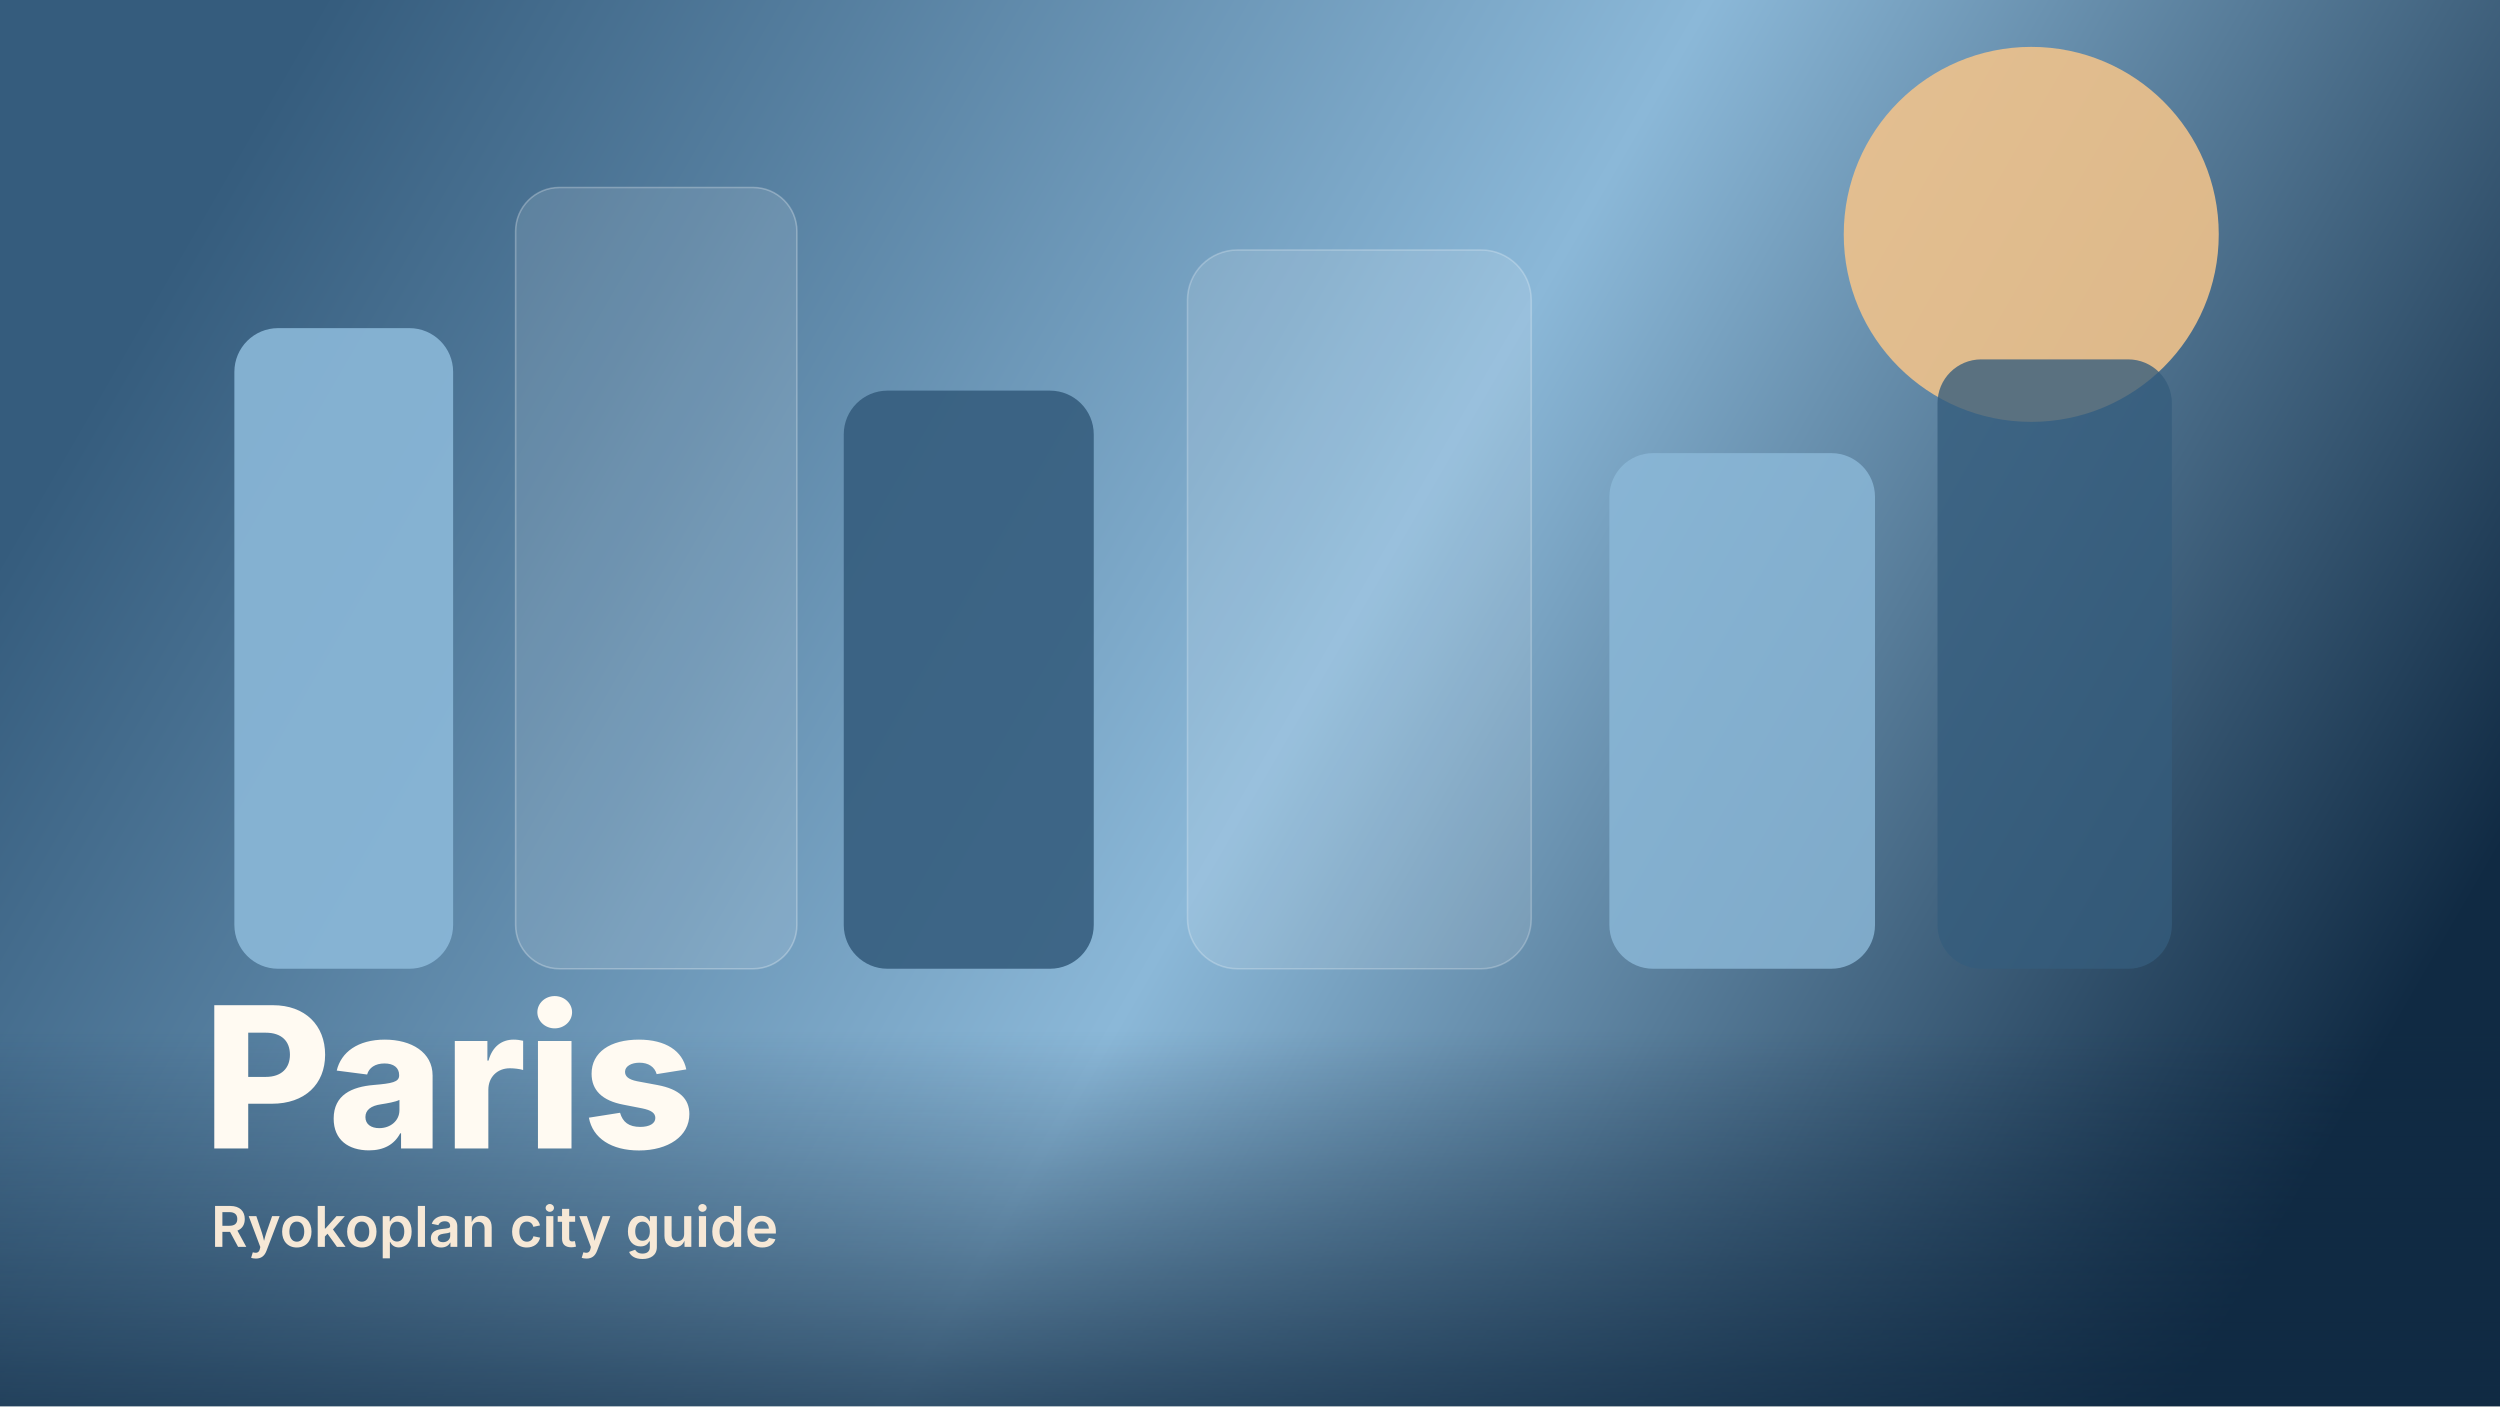
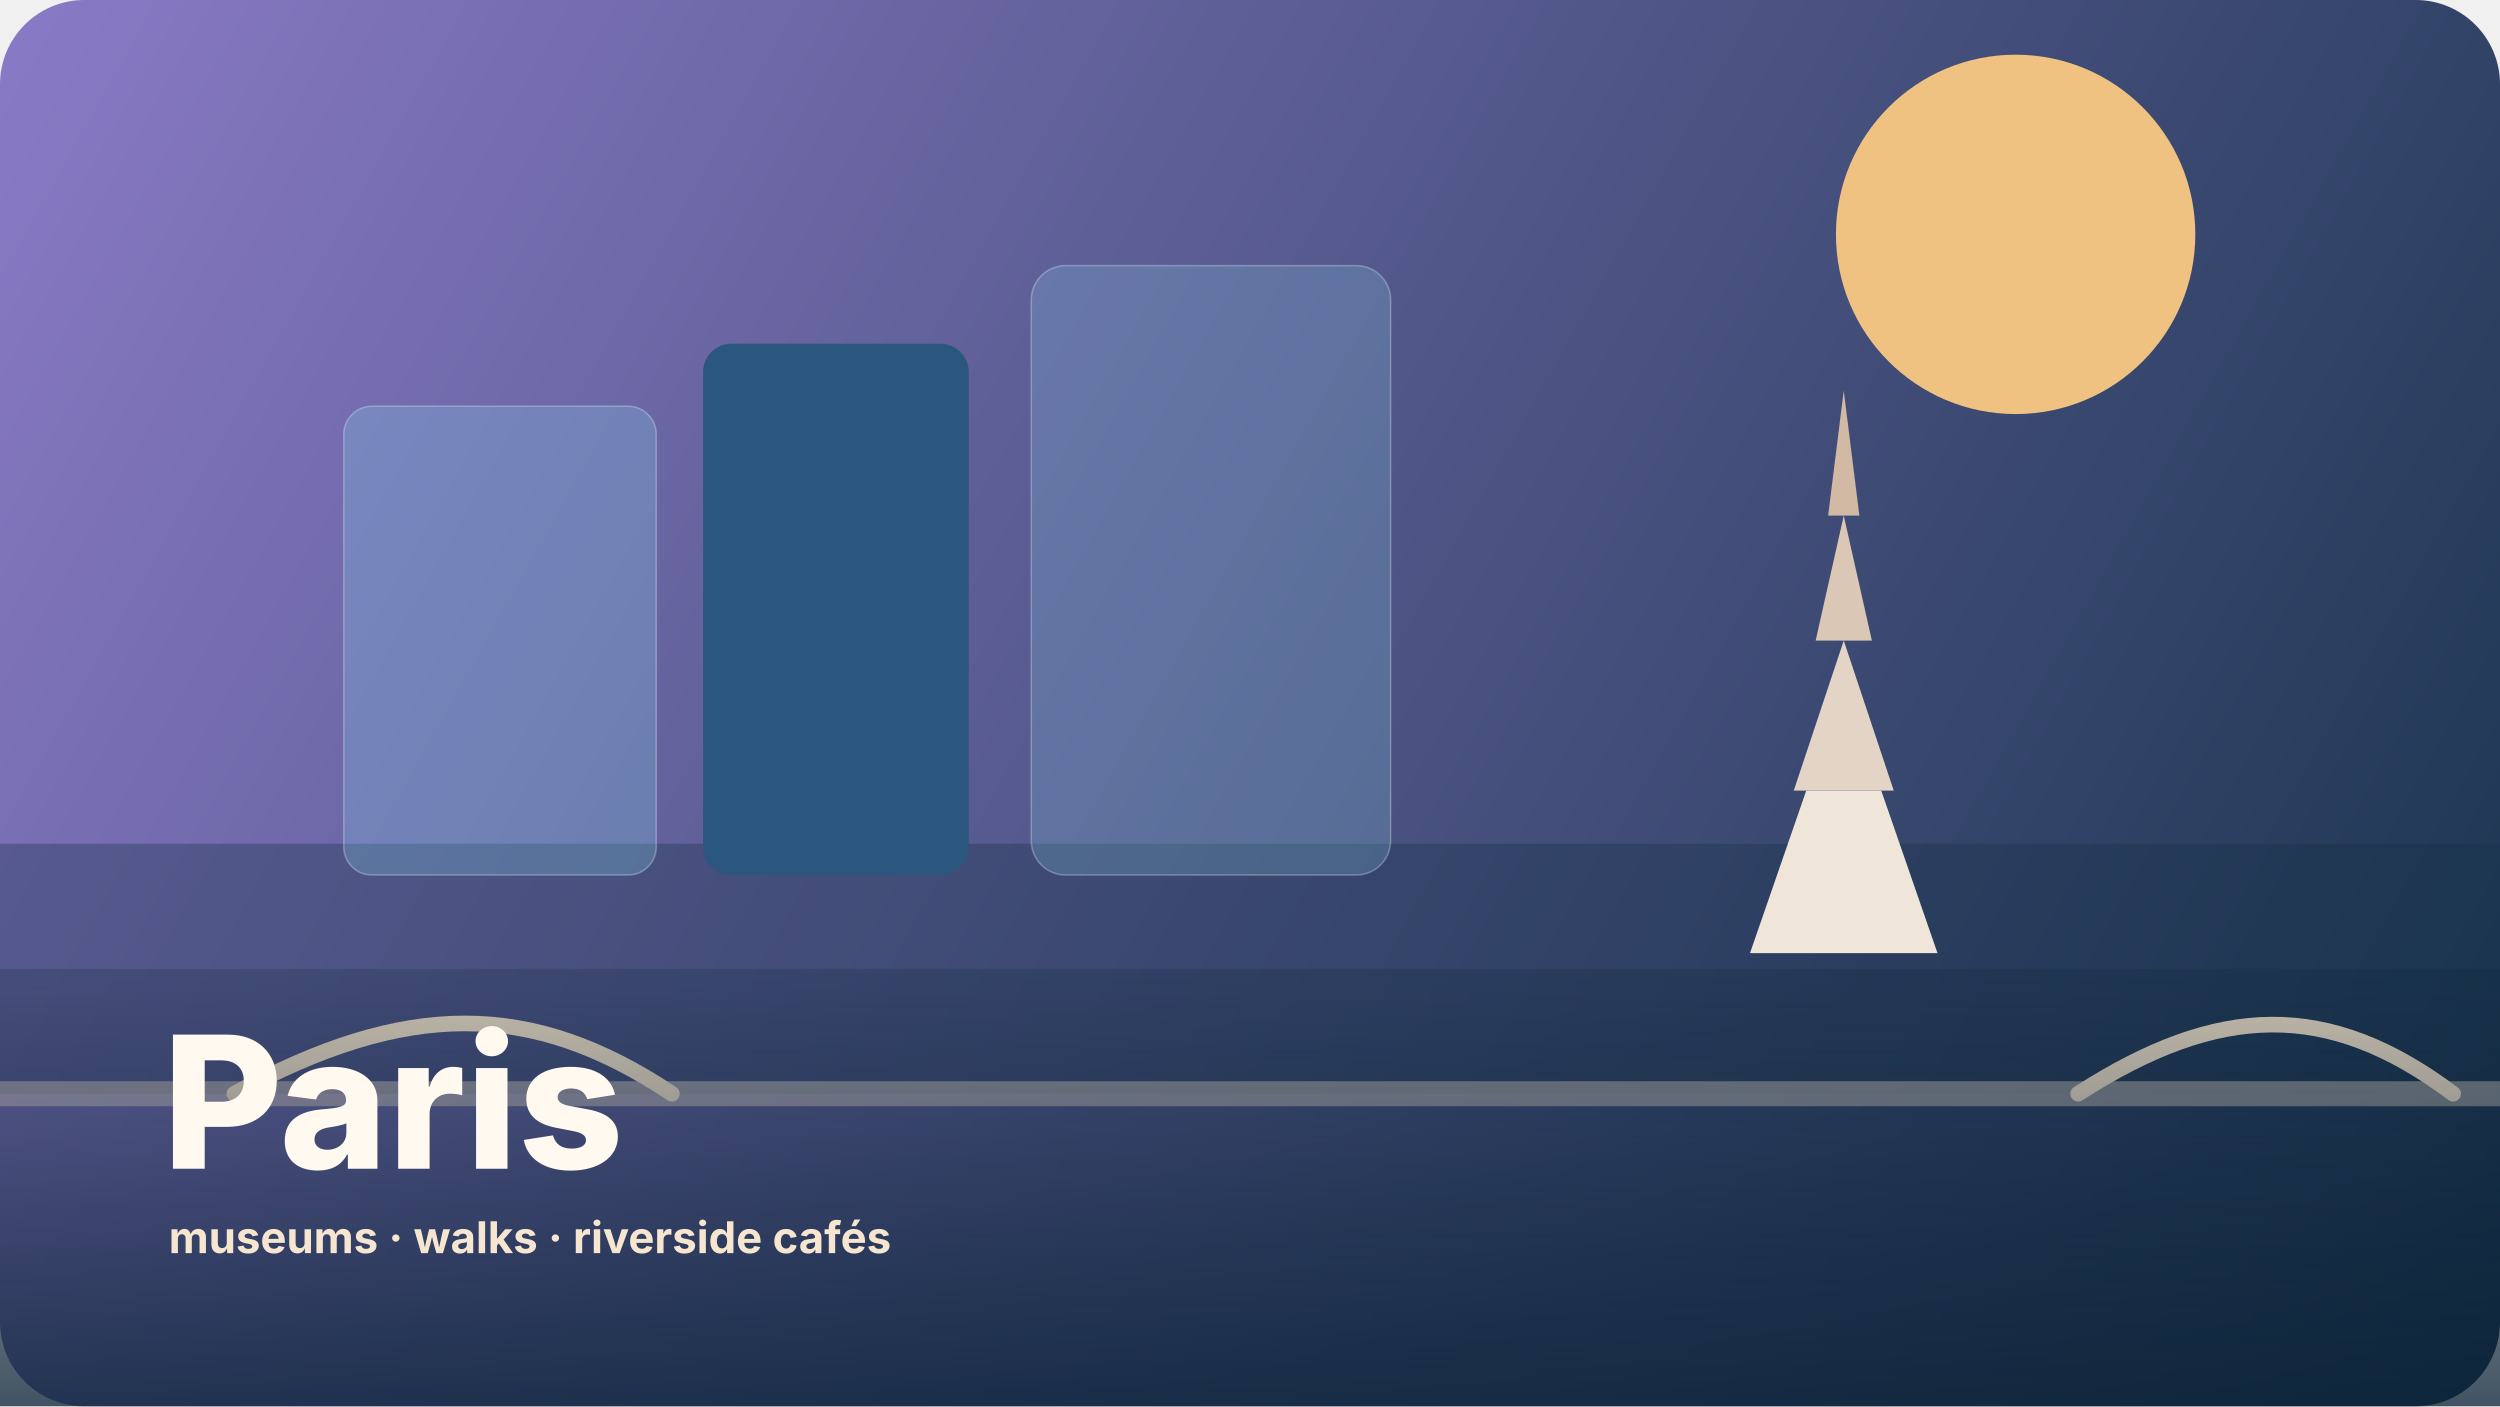
<svg xmlns="http://www.w3.org/2000/svg" viewBox="0 0 1600 900" fill="none">
-   <rect width="1600" height="900" rx="48" fill="#F6F0E7" />
-   <rect width="1600" height="900" fill="url(#g)" />
-   <circle cx="1300" cy="150" r="120" fill="#F2C38B" fill-opacity=".88" />
-   <rect x="150" y="210" width="140" height="410" rx="28" fill="#8BB8D8" fill-opacity=".9" />
-   <rect x="330" y="120" width="180" height="500" rx="28" fill="#ffffff" fill-opacity=".12" stroke="#ffffff" stroke-opacity=".28" />
-   <rect x="540" y="250" width="160" height="370" rx="28" fill="#355C7D" fill-opacity=".88" />
-   <rect x="760" y="160" width="220" height="460" rx="32" fill="#ffffff" fill-opacity=".12" stroke="#ffffff" stroke-opacity=".24" />
-   <rect x="1030" y="290" width="170" height="330" rx="28" fill="#8BB8D8" fill-opacity=".82" />
-   <rect x="1240" y="230" width="150" height="390" rx="28" fill="#355C7D" fill-opacity=".78" />
-   <rect x="0" y="660" width="1600" height="240" fill="url(#fade)" />
-   <text x="130" y="735" fill="#fffaf2" font-size="126" font-family="Inter, Arial, sans-serif" font-weight="800">Paris</text>
-   <text x="135" y="798" fill="#F6E8D6" font-size="36" font-family="Inter, Arial, sans-serif" font-weight="600">Ryokoplan city guide</text>
  <defs>
-     <linearGradient id="g" x1="160" y1="80" x2="1440" y2="820" gradientUnits="userSpaceOnUse">
-       <stop stop-color="#355C7D" />
-       <stop offset=".52" stop-color="#8BB8D8" />
-       <stop offset="1" stop-color="#102A43" />
+     <linearGradient id="sky" x1="0" y1="0" x2="1600" y2="900" gradientUnits="userSpaceOnUse">
+       <stop stop-color="#8A7AC6" />
+       <stop offset="1" stop-color="#16324A" />
    </linearGradient>
-     <linearGradient id="fade" x1="800" y1="660" x2="800" y2="900" gradientUnits="userSpaceOnUse">
-       <stop stop-color="#102A43" stop-opacity="0" />
-       <stop offset="1" stop-color="#102A43" stop-opacity=".72" />
+     <linearGradient id="fade" x1="0" y1="520" x2="0" y2="900" gradientUnits="userSpaceOnUse">
+       <stop stop-color="#0B2236" stop-opacity="0" />
+       <stop offset="1" stop-color="#0B2236" stop-opacity=".76" />
    </linearGradient>
  </defs>
+   <rect width="1600" height="900" rx="54" fill="url(#sky)" />
+   <circle cx="1290" cy="150" r="115" fill="#FFCC82" fill-opacity=".92" />
+   <rect x="0" y="540" width="1600" height="160" fill="#153149" fill-opacity=".34" />
+   <path d="M1120 610H1240L1204 506H1156L1120 610Z" fill="#F0E5D9" />
+   <path d="M1148 506H1212L1180 410L1148 506Z" fill="#E4D4C5" />
+   <path d="M1162 410H1198L1180 330L1162 410Z" fill="#DBC7B6" />
+   <path d="M1170 330H1190L1180 250L1170 330Z" fill="#D1B9A4" />
+   <rect x="220" y="260" width="200" height="300" rx="18" fill="#85D9F4" fill-opacity=".24" stroke="#E4F8FF" stroke-opacity=".3" />
+   <rect x="450" y="220" width="170" height="340" rx="18" fill="#2B567D" />
+   <rect x="660" y="170" width="230" height="390" rx="22" fill="#8ACCE5" fill-opacity=".22" stroke="#E4F8FF" stroke-opacity=".3" />
+   <path d="M0 700H1600" stroke="#F8E8D1" stroke-opacity=".48" stroke-width="16" />
+   <path d="M150 700C260 640 340 640 430 700" stroke="#F6E4CB" stroke-width="10" stroke-linecap="round" />
+   <path d="M1330 700C1420 642 1490 640 1570 700" stroke="#F6E4CB" stroke-width="10" stroke-linecap="round" />
+   <rect y="620" width="1600" height="280" fill="url(#fade)" />
+   <text x="104" y="748" fill="#FFF9F0" font-size="118" font-family="Inter, Arial, sans-serif" font-weight="800">Paris</text>
+   <text x="108" y="802" fill="#F7E6CF" font-size="28" font-family="Inter, Arial, sans-serif" font-weight="700">museums · walks · riverside cafés</text>
</svg>
